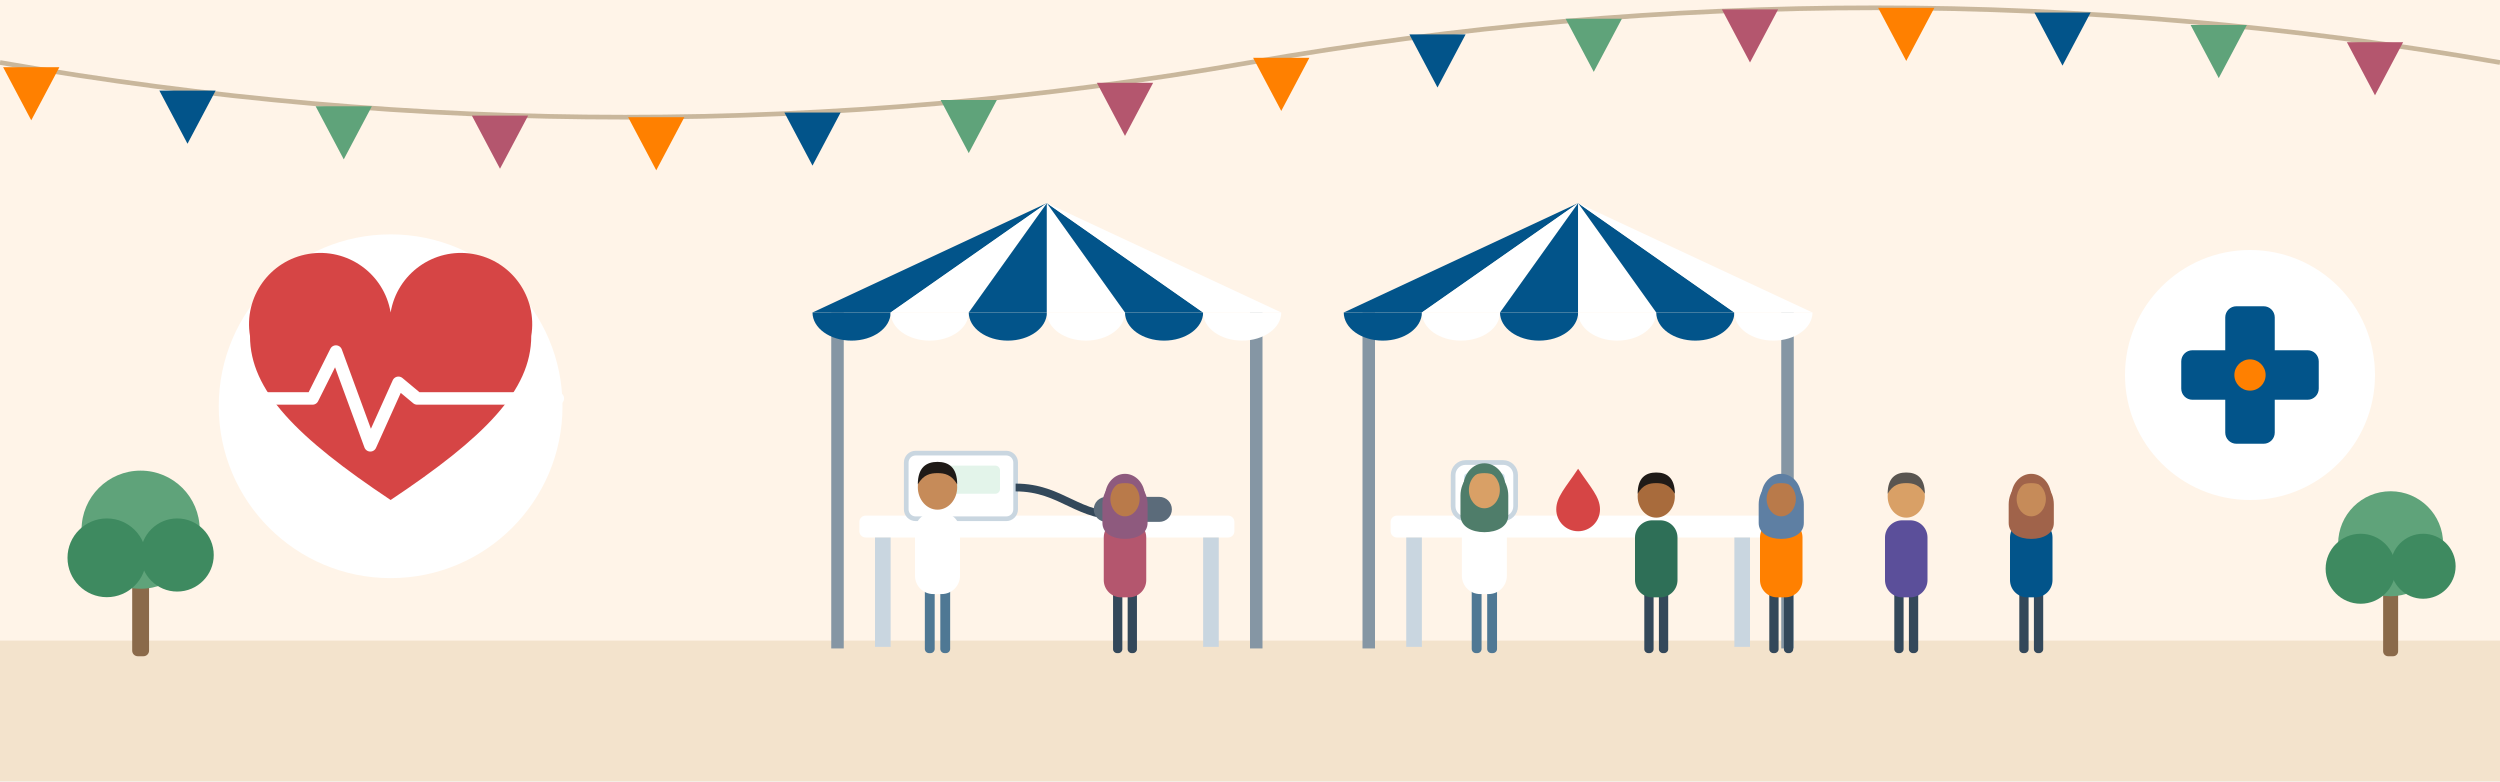
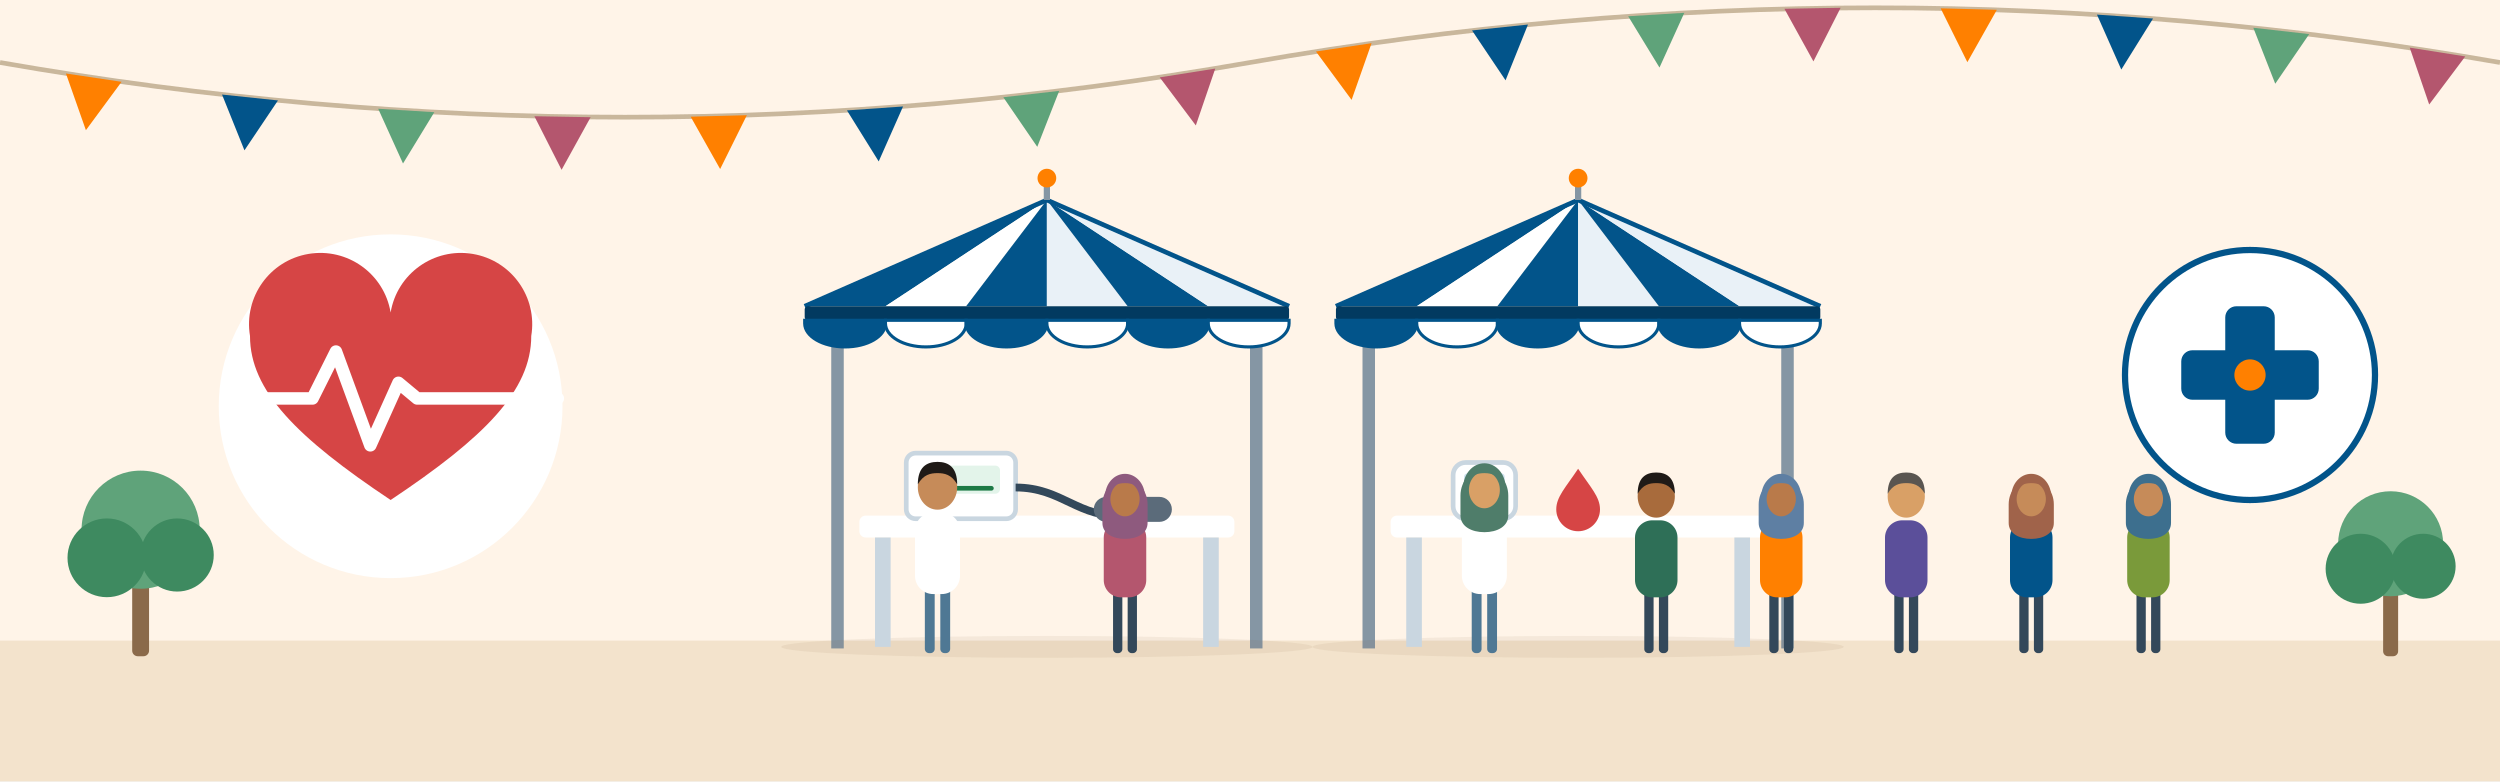
<svg xmlns="http://www.w3.org/2000/svg" viewBox="0 0 1600 500" preserveAspectRatio="xMidYMid slice">
+   <style>
+ .flag{transform-box:fill-box;transform-origin:50% 0;animation:flap 3.2s ease-in-out infinite}
+ @keyframes flap{0%,100%{transform:rotate(-5deg) scaleY(.97)}50%{transform:rotate(5deg) scaleY(1)}}
+ .valance{transform-box:fill-box;transform-origin:50% 0;animation:valance 3.4s ease-in-out infinite}
+ @keyframes valance{0%,100%{transform:skewX(-2.5deg)}50%{transform:skewX(2.5deg) scaleY(.96)}}
+ 
+ .cuff{transform-box:fill-box;transform-origin:50% 100%;animation:cuff 8s infinite}
+ @keyframes cuff{0%{transform:scale(1,1);animation-timing-function:ease-out}22%{transform:scale(1.06,1.45);animation-timing-function:linear}62%{transform:scale(1,1)}100%{transform:scale(1,1)}}
+ .gauge{transform-box:fill-box;transform-origin:0 50%;animation:gauge 8s infinite}
+ @keyframes gauge{0%{transform:scaleX(.02);animation-timing-function:ease-out}22%{transform:scaleX(1);animation-timing-function:linear}62%{transform:scaleX(.05);opacity:1}64%,100%{transform:scaleX(.05);opacity:0}}
+ .reading{opacity:0;animation:reading 8s infinite}
+ @keyframes reading{0%,63%{opacity:0}66%,96%{opacity:1}100%{opacity:0}}
+ .greading{opacity:0;animation:greading 7s infinite}
+ @keyframes greading{0%,45%{opacity:0}48%,95%{opacity:1}100%{opacity:0}}
+ .gwait circle{animation:gwait 7s infinite}
+ .gwait circle:nth-child(2){animation-name:gwait2}.gwait circle:nth-child(3){animation-name:gwait3}
+ @keyframes gwait{0%,4%,12%,20%,28%,36%{opacity:1}8%,16%,24%,32%,40%{opacity:.25}45%,100%{opacity:0}}
+ @keyframes gwait2{0%,8%,16%,24%,32%,40%{opacity:1}4%,12%,20%,28%,36%{opacity:.25}45%,100%{opacity:0}}
+ @keyframes gwait3{0%,6%,14%,22%,30%,38%{opacity:1}2%,10%,18%,26%,34%{opacity:.25}45%,100%{opacity:0}}
+ .drop{transform-box:fill-box;transform-origin:50% 100%;animation:drop 7s ease-in-out infinite}
+ @keyframes drop{0%,100%{transform:scale(1)}40%{transform:scale(1.06)}}
+ .idle{transform-box:fill-box;transform-origin:50% 100%;animation:idle 4.5s ease-in-out infinite}
+ @keyframes idle{0%,100%{transform:rotate(-.8deg)}50%{transform:rotate(.8deg) translateY(-1px)}}
+ .nod{transform-box:fill-box;transform-origin:50% 100%;animation:nod 6s ease-in-out infinite}
+ @keyframes nod{0%,70%,100%{transform:rotate(0)}76%{transform:rotate(5deg)}82%{transform:rotate(0)}88%{transform:rotate(4deg)}94%{transform:rotate(0)}}
+ .heart{transform-box:fill-box;transform-origin:center;animation:beat 1.1s infinite}
+ @keyframes beat{0%{transform:scale(1)}12%{transform:scale(1.07)}24%{transform:scale(1.01)}36%{transform:scale(1.05)}60%,100%{transform:scale(1)}}
+ .ecg{stroke-dasharray:420;animation:ecg 2.2s linear infinite}
+ @keyframes ecg{0%{stroke-dashoffset:420}60%,100%{stroke-dashoffset:0}}
+ .ring{transform-box:fill-box;transform-origin:center;animation:ring 3s ease-out infinite}
+ @keyframes ring{0%{transform:scale(1);opacity:.5}100%{transform:scale(1.35);opacity:0}}
+ .tree{transform-box:fill-box;transform-origin:50% 100%;animation:sway 6s ease-in-out infinite}.tree.t2{animation-delay:-3s}
+ @keyframes sway{0%,100%{transform:rotate(-1deg)}50%{transform:rotate(1deg)}}
+ .walker{animation:walk 14s infinite}
+ @keyframes walk{0%{transform:translateX(300px);animation-timing-function:linear}27%{transform:translateX(8px);animation-timing-function:ease-out}30%{transform:translateX(0)}62%{transform:translateX(0);animation-timing-function:ease-in}65%{transform:translateX(10px);animation-timing-function:linear}100%{transform:translateX(330px)}}
+ .walker .bob{animation:wbob 14s infinite}
+ .walker .legA,.walker .legB{transform-box:fill-box;transform-origin:50% 0;animation:legA 14s infinite}
+ .walker .legB{animation-name:legB}
+ @keyframes legA{0.00%{transform:rotate(0deg)}3.75%{transform:rotate(14deg)}7.50%{transform:rotate(-14deg)}11.25%{transform:rotate(14deg)}15.00%{transform:rotate(-14deg)}18.75%{transform:rotate(14deg)}22.50%{transform:rotate(-14deg)}26.25%{transform:rotate(14deg)}30.00%{transform:rotate(0deg)}62.00%{transform:rotate(0deg)}65.80%{transform:rotate(14deg)}69.60%{transform:rotate(-14deg)}73.40%{transform:rotate(14deg)}77.20%{transform:rotate(-14deg)}81.00%{transform:rotate(14deg)}84.80%{transform:rotate(-14deg)}88.60%{transform:rotate(14deg)}92.40%{transform:rotate(-14deg)}96.20%{transform:rotate(14deg)}100.00%{transform:rotate(0deg)}}
+ @keyframes legB{0.00%{transform:rotate(0deg)}3.75%{transform:rotate(-14deg)}7.50%{transform:rotate(14deg)}11.25%{transform:rotate(-14deg)}15.00%{transform:rotate(14deg)}18.75%{transform:rotate(-14deg)}22.50%{transform:rotate(14deg)}26.25%{transform:rotate(-14deg)}30.00%{transform:rotate(0deg)}62.00%{transform:rotate(0deg)}65.80%{transform:rotate(-14deg)}69.60%{transform:rotate(14deg)}73.40%{transform:rotate(-14deg)}77.20%{transform:rotate(14deg)}81.00%{transform:rotate(-14deg)}84.80%{transform:rotate(14deg)}88.60%{transform:rotate(-14deg)}92.40%{transform:rotate(14deg)}96.20%{transform:rotate(-14deg)}100.00%{transform:rotate(0deg)}}
+ @media (prefers-reduced-motion:reduce){*{animation:none!important}.reading,.greading{opacity:1}.gwait{display:none}}
+ @keyframes wbob{0.00%{transform:translateY(0px)}3.75%{transform:translateY(-3px)}7.50%{transform:translateY(0px)}11.25%{transform:translateY(-3px)}15.00%{transform:translateY(0px)}18.75%{transform:translateY(-3px)}22.50%{transform:translateY(0px)}26.25%{transform:translateY(-3px)}30.00%{transform:translateY(0px)}62.00%{transform:translateY(0px)}65.80%{transform:translateY(-3px)}69.60%{transform:translateY(0px)}73.40%{transform:translateY(-3px)}77.20%{transform:translateY(0px)}81.00%{transform:translateY(-3px)}84.80%{transform:translateY(0px)}88.60%{transform:translateY(-3px)}92.40%{transform:translateY(0px)}96.20%{transform:translateY(-3px)}100.00%{transform:translateY(0px)}}
+ </style>
  <rect width="1600" height="500" fill="#FFF4E8" />
  <rect y="410" width="1600" height="90" fill="#F3E3CC" />
  <path d="M0 40Q400 110 800 40T1600 40" stroke="#C9B79C" stroke-width="3" fill="none" />
-   <path d="M2 43L38 43L20 77Z" fill="#FF8000" />
-   <path d="M102 58L138 58L120 92Z" fill="#02548A" />
-   <path d="M202 68L238 68L220 102Z" fill="#5FA37A" />
-   <path d="M302 74L338 74L320 108Z" fill="#B4566E" />
-   <path d="M402 75L438 75L420 109Z" fill="#FF8000" />
-   <path d="M502 72L538 72L520 106Z" fill="#02548A" />
-   <path d="M602 64L638 64L620 98Z" fill="#5FA37A" />
-   <path d="M702 53L738 53L720 87Z" fill="#B4566E" />
-   <path d="M802 37L838 37L820 71Z" fill="#FF8000" />
-   <path d="M902 22L938 22L920 56Z" fill="#02548A" />
-   <path d="M1002 12L1038 12L1020 46Z" fill="#5FA37A" />
-   <path d="M1102 6L1138 6L1120 40Z" fill="#B4566E" />
-   <path d="M1202 5L1238 5L1220 39Z" fill="#FF8000" />
-   <path d="M1302 8L1338 8L1320 42Z" fill="#02548A" />
-   <path d="M1402 16L1438 16L1420 50Z" fill="#5FA37A" />
-   <path d="M1502 27L1538 27L1520 61Z" fill="#B4566E" />
-   <path d="M1602 43L1638 43L1620 77Z" fill="#FF8000" />
+   <g transform="translate(60 49.7) rotate(8.5)">
+     <path class="flag" style="animation-delay:-0.12s" d="M-18 0H18L0 34Z" fill="#FF8000" />
+   </g>
+   <g transform="translate(160 62.4) rotate(6.0)">
+     <path class="flag" style="animation-delay:-0.32s" d="M-18 0H18L0 34Z" fill="#02548A" />
+   </g>
+   <g transform="translate(260 70.7) rotate(3.5)">
+     <path class="flag" style="animation-delay:-0.52s" d="M-18 0H18L0 34Z" fill="#5FA37A" />
+   </g>
+   <g transform="translate(360 74.7) rotate(1.0)">
+     <path class="flag" style="animation-delay:-0.72s" d="M-18 0H18L0 34Z" fill="#B4566E" />
+   </g>
+   <g transform="translate(460 74.2) rotate(-1.5)">
+     <path class="flag" style="animation-delay:-0.92s" d="M-18 0H18L0 34Z" fill="#FF8000" />
+   </g>
+   <g transform="translate(560 69.4) rotate(-4.0)">
+     <path class="flag" style="animation-delay:-1.12s" d="M-18 0H18L0 34Z" fill="#02548A" />
+   </g>
+   <g transform="translate(660 60.2) rotate(-6.5)">
+     <path class="flag" style="animation-delay:-1.32s" d="M-18 0H18L0 34Z" fill="#5FA37A" />
+   </g>
+   <g transform="translate(760 46.7) rotate(-9.0)">
+     <path class="flag" style="animation-delay:-1.52s" d="M-18 0H18L0 34Z" fill="#B4566E" />
+   </g>
+   <g transform="translate(860 30.3) rotate(-8.5)">
+     <path class="flag" style="animation-delay:-1.72s" d="M-18 0H18L0 34Z" fill="#FF8000" />
+   </g>
+   <g transform="translate(960 17.6) rotate(-6.0)">
+     <path class="flag" style="animation-delay:-1.92s" d="M-18 0H18L0 34Z" fill="#02548A" />
+   </g>
+   <g transform="translate(1060 9.3) rotate(-3.5)">
+     <path class="flag" style="animation-delay:-2.12s" d="M-18 0H18L0 34Z" fill="#5FA37A" />
+   </g>
+   <g transform="translate(1160 5.3) rotate(-1.0)">
+     <path class="flag" style="animation-delay:-2.32s" d="M-18 0H18L0 34Z" fill="#B4566E" />
+   </g>
+   <g transform="translate(1260 5.8) rotate(1.5)">
+     <path class="flag" style="animation-delay:-2.52s" d="M-18 0H18L0 34Z" fill="#FF8000" />
+   </g>
+   <g transform="translate(1360 10.6) rotate(4.0)">
+     <path class="flag" style="animation-delay:-2.72s" d="M-18 0H18L0 34Z" fill="#02548A" />
+   </g>
+   <g transform="translate(1460 19.8) rotate(6.5)">
+     <path class="flag" style="animation-delay:-2.92s" d="M-18 0H18L0 34Z" fill="#5FA37A" />
+   </g>
+   <g transform="translate(1560 33.3) rotate(9.0)">
+     <path class="flag" style="animation-delay:-3.12s" d="M-18 0H18L0 34Z" fill="#B4566E" />
+   </g>
  <rect x="532" y="200" width="8" height="215" fill="#8596A4" />
  <rect x="800" y="200" width="8" height="215" fill="#8596A4" />
-   <path d="M520 200L670 130L570 200Z" fill="#02548A" />
-   <path d="M520 200a25.0 18 0 0 0 50.0 0Z" fill="#02548A" />
-   <path d="M570 200L670 130L620 200Z" fill="#fff" />
-   <path d="M570 200a25.0 18 0 0 0 50.0 0Z" fill="#fff" />
-   <path d="M620 200L670 130L670 200Z" fill="#02548A" />
-   <path d="M620 200a25.0 18 0 0 0 50.0 0Z" fill="#02548A" />
-   <path d="M670 200L670 130L720 200Z" fill="#fff" />
-   <path d="M670 200a25.0 18 0 0 0 50.0 0Z" fill="#fff" />
-   <path d="M720 200L670 130L770 200Z" fill="#02548A" />
-   <path d="M720 200a25.0 18 0 0 0 50.0 0Z" fill="#02548A" />
-   <path d="M770 200L670 130L820 200Z" fill="#fff" />
-   <path d="M770 200a25.0 18 0 0 0 50.0 0Z" fill="#fff" />
+   <ellipse cx="670" cy="414" rx="170" ry="7" fill="#7A5A30" opacity=".08" />
+   <path d="M515.0 196L670 128L566.7 196Z" fill="#02548A" />
+   <path d="M566.7 196L670 128L618.3 196Z" fill="#FFFFFF" />
+   <path d="M618.3 196L670 128L670.0 196Z" fill="#02548A" />
+   <path d="M670.0 196L670 128L721.7 196Z" fill="#E9F1F7" />
+   <path d="M721.7 196L670 128L773.3 196Z" fill="#02548A" />
+   <path d="M773.3 196L670 128L825.0 196Z" fill="#E9F1F7" />
+   <path d="M515 196L670 128L825 196" fill="none" stroke="#02548A" stroke-width="3" stroke-linejoin="round" />
+   <rect x="515" y="196" width="310" height="9" rx="2" fill="#023A60" />
+   <g class="valance">
+     <path d="M515.0 205h51.7v2a25.8 15 0 0 1 -51.7 0Z" fill="#02548A" stroke="#02548A" stroke-width="2" />
+     <path d="M566.7 205h51.7v2a25.8 15 0 0 1 -51.7 0Z" fill="#FFFFFF" stroke="#02548A" stroke-width="2" />
+     <path d="M618.3 205h51.7v2a25.8 15 0 0 1 -51.7 0Z" fill="#02548A" stroke="#02548A" stroke-width="2" />
+     <path d="M670.0 205h51.7v2a25.8 15 0 0 1 -51.7 0Z" fill="#FFFFFF" stroke="#02548A" stroke-width="2" />
+     <path d="M721.7 205h51.7v2a25.8 15 0 0 1 -51.7 0Z" fill="#02548A" stroke="#02548A" stroke-width="2" />
+     <path d="M773.3 205h51.7v2a25.8 15 0 0 1 -51.7 0Z" fill="#FFFFFF" stroke="#02548A" stroke-width="2" />
+   </g>
+   <rect x="668" y="116" width="4" height="12" fill="#8596A4" />
+   <circle cx="670" cy="114" r="6" fill="#FF8000" />
  <rect x="550" y="330" width="240" height="14" rx="4" fill="#fff" />
  <rect x="560" y="344" width="10" height="70" fill="#C9D6E0" />
  <rect x="770" y="344" width="10" height="70" fill="#C9D6E0" />
  <rect x="872" y="200" width="8" height="215" fill="#8596A4" />
  <rect x="1140" y="200" width="8" height="215" fill="#8596A4" />
-   <path d="M860 200L1010 130L910 200Z" fill="#02548A" />
-   <path d="M860 200a25.0 18 0 0 0 50.0 0Z" fill="#02548A" />
-   <path d="M910 200L1010 130L960 200Z" fill="#fff" />
-   <path d="M910 200a25.0 18 0 0 0 50.0 0Z" fill="#fff" />
-   <path d="M960 200L1010 130L1010 200Z" fill="#02548A" />
-   <path d="M960 200a25.0 18 0 0 0 50.0 0Z" fill="#02548A" />
-   <path d="M1010 200L1010 130L1060 200Z" fill="#fff" />
-   <path d="M1010 200a25.0 18 0 0 0 50.0 0Z" fill="#fff" />
-   <path d="M1060 200L1010 130L1110 200Z" fill="#02548A" />
-   <path d="M1060 200a25.0 18 0 0 0 50.0 0Z" fill="#02548A" />
-   <path d="M1110 200L1010 130L1160 200Z" fill="#fff" />
-   <path d="M1110 200a25.0 18 0 0 0 50.0 0Z" fill="#fff" />
+   <ellipse cx="1010" cy="414" rx="170" ry="7" fill="#7A5A30" opacity=".08" />
+   <path d="M855.0 196L1010 128L906.7 196Z" fill="#02548A" />
+   <path d="M906.7 196L1010 128L958.3 196Z" fill="#FFFFFF" />
+   <path d="M958.3 196L1010 128L1010.0 196Z" fill="#02548A" />
+   <path d="M1010.0 196L1010 128L1061.7 196Z" fill="#E9F1F7" />
+   <path d="M1061.7 196L1010 128L1113.3 196Z" fill="#02548A" />
+   <path d="M1113.3 196L1010 128L1165.0 196Z" fill="#E9F1F7" />
+   <path d="M855 196L1010 128L1165 196" fill="none" stroke="#02548A" stroke-width="3" stroke-linejoin="round" />
+   <rect x="855" y="196" width="310" height="9" rx="2" fill="#023A60" />
+   <g class="valance">
+     <path d="M855.0 205h51.7v2a25.8 15 0 0 1 -51.7 0Z" fill="#02548A" stroke="#02548A" stroke-width="2" />
+     <path d="M906.7 205h51.7v2a25.8 15 0 0 1 -51.7 0Z" fill="#FFFFFF" stroke="#02548A" stroke-width="2" />
+     <path d="M958.3 205h51.7v2a25.8 15 0 0 1 -51.7 0Z" fill="#02548A" stroke="#02548A" stroke-width="2" />
+     <path d="M1010.0 205h51.7v2a25.8 15 0 0 1 -51.7 0Z" fill="#FFFFFF" stroke="#02548A" stroke-width="2" />
+     <path d="M1061.7 205h51.7v2a25.8 15 0 0 1 -51.7 0Z" fill="#02548A" stroke="#02548A" stroke-width="2" />
+     <path d="M1113.3 205h51.7v2a25.8 15 0 0 1 -51.7 0Z" fill="#FFFFFF" stroke="#02548A" stroke-width="2" />
+   </g>
+   <rect x="1008" y="116" width="4" height="12" fill="#8596A4" />
+   <circle cx="1010" cy="114" r="6" fill="#FF8000" />
  <rect x="890" y="330" width="240" height="14" rx="4" fill="#fff" />
  <rect x="900" y="344" width="10" height="70" fill="#C9D6E0" />
  <rect x="1110" y="344" width="10" height="70" fill="#C9D6E0" />
  <rect x="580" y="290" width="70" height="42" rx="6" fill="#fff" stroke="#C9D6E0" stroke-width="3" />
  <rect x="590" y="298" width="50" height="18" rx="3" fill="#E3F4EA" />
+   <rect class="gauge" x="594" y="311" width="42" height="3" rx="1.5" fill="#1D7A46" />
+   <text class="reading" x="615" y="309" text-anchor="middle" font-family="Arial, sans-serif" font-size="9" font-weight="700" fill="#14532D">120/80</text>
  <path d="M650 312c30 0 40 20 70 18" stroke="#33485A" stroke-width="5" fill="none" />
-   <rect x="700" y="318" width="50" height="16" rx="8" fill="#5B6B7A" />
+   <rect class="cuff" x="700" y="318" width="50" height="16" rx="8" fill="#5B6B7A" />
  <rect x="930" y="296" width="40" height="36" rx="8" fill="#fff" stroke="#C9D6E0" stroke-width="3" />
  <rect x="937" y="303" width="26" height="12" rx="2" fill="#CFE3F1" />
-   <path d="M1010 300c-8 12-14 18-14 26a14 14 0 0 0 28 0c0-8-6-14-14-26z" fill="#D64545" />
+   <text class="greading" x="950" y="312.5" text-anchor="middle" font-family="Arial, sans-serif" font-size="9" font-weight="700" fill="#023A60">5.8</text>
+   <g class="gwait">
+     <circle cx="944" cy="309" r="1.4" fill="#02548A" />
+     <circle cx="950" cy="309" r="1.4" fill="#02548A" />
+     <circle cx="956" cy="309" r="1.4" fill="#02548A" />
+   </g>
+   <path class="drop" d="M1010 300c-8 12-14 18-14 26a14 14 0 0 0 28 0c0-8-6-14-14-26z" fill="#D64545" />
  <g transform="translate(600 418) scale(0.9)">
    <rect x="-9" y="-48" width="7" height="48" rx="3" fill="#4F7894" />
    <rect x="2" y="-48" width="7" height="48" rx="3" fill="#4F7894" />
    <rect x="-16" y="-100" width="32" height="58" rx="13" fill="#fff" />
-     <ellipse cx="0" cy="-118" rx="14" ry="16" fill="#C68B59" />
-     <path d="M-14 -120c0-12 6-16 14-16s14 4 14 16c-4-7-9-8-14-8s-10 1-14 8z" fill="#1F1A17" />
+     <g class="nod">
+       <ellipse cx="0" cy="-118" rx="14" ry="16" fill="#C68B59" />
+       <path d="M-14 -120c0-12 6-16 14-16s14 4 14 16c-4-7-9-8-14-8s-10 1-14 8z" fill="#1F1A17" />
+     </g>
  </g>
  <g transform="translate(950 418) scale(0.9)">
    <rect x="-9" y="-48" width="7" height="48" rx="3" fill="#4F7894" />
    <rect x="2" y="-48" width="7" height="48" rx="3" fill="#4F7894" />
    <rect x="-16" y="-100" width="32" height="58" rx="13" fill="#fff" />
-     <path d="M-17 -112a17 19 0 0 1 34 0v14c0 8-8 12-17 12s-17-4-17-12z" fill="#4F7D6A" />
-     <ellipse cx="0" cy="-116" rx="11" ry="13" fill="#D9A066" />
-     <path d="M-15 -118a15 17 0 0 1 30 0c-4-8-9-10-15-10s-11 2-15 10z" fill="#4F7D6A" />
-   </g>
-   <g transform="translate(720 418) scale(0.85)">
-     <rect x="-9" y="-48" width="7" height="48" rx="3" fill="#33485A" />
-     <rect x="2" y="-48" width="7" height="48" rx="3" fill="#33485A" />
-     <rect x="-16" y="-100" width="32" height="58" rx="13" fill="#B4566E" />
-     <path d="M-17 -112a17 19 0 0 1 34 0v14c0 8-8 12-17 12s-17-4-17-12z" fill="#8E5A7E" />
-     <ellipse cx="0" cy="-116" rx="11" ry="13" fill="#B97A4A" />
-     <path d="M-15 -118a15 17 0 0 1 30 0c-4-8-9-10-15-10s-11 2-15 10z" fill="#8E5A7E" />
-   </g>
-   <g transform="translate(1060 418) scale(0.85)">
-     <rect x="-9" y="-48" width="7" height="48" rx="3" fill="#33485A" />
-     <rect x="2" y="-48" width="7" height="48" rx="3" fill="#33485A" />
-     <rect x="-16" y="-100" width="32" height="58" rx="13" fill="#2E6F57" />
-     <ellipse cx="0" cy="-118" rx="14" ry="16" fill="#A86B3C" />
-     <path d="M-14 -120c0-12 6-16 14-16s14 4 14 16c-4-7-9-8-14-8s-10 1-14 8z" fill="#1F1A17" />
-   </g>
-   <g transform="translate(1140 418) scale(0.85)">
-     <rect x="-9" y="-48" width="7" height="48" rx="3" fill="#33485A" />
-     <rect x="2" y="-48" width="7" height="48" rx="3" fill="#33485A" />
-     <rect x="-16" y="-100" width="32" height="58" rx="13" fill="#FF8000" />
-     <path d="M-17 -112a17 19 0 0 1 34 0v14c0 8-8 12-17 12s-17-4-17-12z" fill="#5E7FA3" />
-     <ellipse cx="0" cy="-116" rx="11" ry="13" fill="#B97A4A" />
-     <path d="M-15 -118a15 17 0 0 1 30 0c-4-8-9-10-15-10s-11 2-15 10z" fill="#5E7FA3" />
-   </g>
-   <g transform="translate(1220 418) scale(0.85)">
-     <rect x="-9" y="-48" width="7" height="48" rx="3" fill="#33485A" />
-     <rect x="2" y="-48" width="7" height="48" rx="3" fill="#33485A" />
-     <rect x="-16" y="-100" width="32" height="58" rx="13" fill="#5B4F9A" />
-     <ellipse cx="0" cy="-118" rx="14" ry="16" fill="#D9A066" />
-     <path d="M-14 -120c0-12 6-16 14-16s14 4 14 16c-4-7-9-8-14-8s-10 1-14 8z" fill="#5A5550" />
-   </g>
-   <g transform="translate(1300 418) scale(0.85)">
-     <rect x="-9" y="-48" width="7" height="48" rx="3" fill="#33485A" />
-     <rect x="2" y="-48" width="7" height="48" rx="3" fill="#33485A" />
-     <rect x="-16" y="-100" width="32" height="58" rx="13" fill="#02548A" />
-     <path d="M-17 -112a17 19 0 0 1 34 0v14c0 8-8 12-17 12s-17-4-17-12z" fill="#A0634A" />
-     <ellipse cx="0" cy="-116" rx="11" ry="13" fill="#C68B59" />
-     <path d="M-15 -118a15 17 0 0 1 30 0c-4-8-9-10-15-10s-11 2-15 10z" fill="#A0634A" />
+     <g class="nod">
+       <path d="M-17 -112a17 19 0 0 1 34 0v14c0 8-8 12-17 12s-17-4-17-12z" fill="#4F7D6A" />
+       <ellipse cx="0" cy="-116" rx="11" ry="13" fill="#D9A066" />
+       <path d="M-15 -118a15 17 0 0 1 30 0c-4-8-9-10-15-10s-11 2-15 10z" fill="#4F7D6A" />
+     </g>
+   </g>
+   <g class="idle" style="animation-duration:4.2s;animation-delay:-0.0s">
+     <g transform="translate(720 418) scale(0.85)">
+       <rect x="-9" y="-48" width="7" height="48" rx="3" fill="#33485A" />
+       <rect x="2" y="-48" width="7" height="48" rx="3" fill="#33485A" />
+       <rect x="-16" y="-100" width="32" height="58" rx="13" fill="#B4566E" />
+       <path d="M-17 -112a17 19 0 0 1 34 0v14c0 8-8 12-17 12s-17-4-17-12z" fill="#8E5A7E" />
+       <ellipse cx="0" cy="-116" rx="11" ry="13" fill="#B97A4A" />
+       <path d="M-15 -118a15 17 0 0 1 30 0c-4-8-9-10-15-10s-11 2-15 10z" fill="#8E5A7E" />
+     </g>
+   </g>
+   <g class="idle" style="animation-duration:5.3s;animation-delay:-1.3s">
+     <g transform="translate(1060 418) scale(0.85)">
+       <rect x="-9" y="-48" width="7" height="48" rx="3" fill="#33485A" />
+       <rect x="2" y="-48" width="7" height="48" rx="3" fill="#33485A" />
+       <rect x="-16" y="-100" width="32" height="58" rx="13" fill="#2E6F57" />
+       <ellipse cx="0" cy="-118" rx="14" ry="16" fill="#A86B3C" />
+       <path d="M-14 -120c0-12 6-16 14-16s14 4 14 16c-4-7-9-8-14-8s-10 1-14 8z" fill="#1F1A17" />
+     </g>
+   </g>
+   <g class="idle" style="animation-duration:4.7s;animation-delay:-2.6s">
+     <g transform="translate(1140 418) scale(0.85)">
+       <rect x="-9" y="-48" width="7" height="48" rx="3" fill="#33485A" />
+       <rect x="2" y="-48" width="7" height="48" rx="3" fill="#33485A" />
+       <rect x="-16" y="-100" width="32" height="58" rx="13" fill="#FF8000" />
+       <path d="M-17 -112a17 19 0 0 1 34 0v14c0 8-8 12-17 12s-17-4-17-12z" fill="#5E7FA3" />
+       <ellipse cx="0" cy="-116" rx="11" ry="13" fill="#B97A4A" />
+       <path d="M-15 -118a15 17 0 0 1 30 0c-4-8-9-10-15-10s-11 2-15 10z" fill="#5E7FA3" />
+     </g>
+   </g>
+   <g class="idle" style="animation-duration:5.9s;animation-delay:-3.9s">
+     <g transform="translate(1220 418) scale(0.85)">
+       <rect x="-9" y="-48" width="7" height="48" rx="3" fill="#33485A" />
+       <rect x="2" y="-48" width="7" height="48" rx="3" fill="#33485A" />
+       <rect x="-16" y="-100" width="32" height="58" rx="13" fill="#5B4F9A" />
+       <ellipse cx="0" cy="-118" rx="14" ry="16" fill="#D9A066" />
+       <path d="M-14 -120c0-12 6-16 14-16s14 4 14 16c-4-7-9-8-14-8s-10 1-14 8z" fill="#5A5550" />
+     </g>
+   </g>
+   <g class="idle" style="animation-duration:4.4s;animation-delay:-5.2s">
+     <g transform="translate(1300 418) scale(0.85)">
+       <rect x="-9" y="-48" width="7" height="48" rx="3" fill="#33485A" />
+       <rect x="2" y="-48" width="7" height="48" rx="3" fill="#33485A" />
+       <rect x="-16" y="-100" width="32" height="58" rx="13" fill="#02548A" />
+       <path d="M-17 -112a17 19 0 0 1 34 0v14c0 8-8 12-17 12s-17-4-17-12z" fill="#A0634A" />
+       <ellipse cx="0" cy="-116" rx="11" ry="13" fill="#C68B59" />
+       <path d="M-15 -118a15 17 0 0 1 30 0c-4-8-9-10-15-10s-11 2-15 10z" fill="#A0634A" />
+     </g>
+   </g>
+   <g class="walker">
+     <g transform="translate(1375 418) scale(0.85)">
+       <rect class="legA" x="-9" y="-48" width="7" height="48" rx="3" fill="#33485A" />
+       <rect class="legB" x="2" y="-48" width="7" height="48" rx="3" fill="#33485A" />
+       <g class="bob">
+         <rect x="-16" y="-100" width="32" height="58" rx="13" fill="#7A9A3A" />
+         <path d="M-17 -112a17 19 0 0 1 34 0v14c0 8-8 12-17 12s-17-4-17-12z" fill="#3D6F8E" />
+         <ellipse cx="0" cy="-116" rx="11" ry="13" fill="#C68B59" />
+         <path d="M-15 -118a15 17 0 0 1 30 0c-4-8-9-10-15-10s-11 2-15 10z" fill="#3D6F8E" />
+       </g>
+     </g>
  </g>
  <circle cx="250" cy="260" r="110" fill="#fff" />
-   <path d="M250 320c-60-40-90-70-90-105a45 45 0 0 1 90-15a45 45 0 0 1 90 15c0 35-30 65-90 105z" fill="#D64545" />
-   <path d="M150 255h50l15-30 22 60 18-40 12 10h90" stroke="#fff" stroke-width="8" fill="none" stroke-linejoin="round" stroke-linecap="round" />
+   <path class="heart" d="M250 320c-60-40-90-70-90-105a45 45 0 0 1 90-15a45 45 0 0 1 90 15c0 35-30 65-90 105z" fill="#D64545" />
+   <path class="ecg" d="M150 255h50l15-30 22 60 18-40 12 10h90" stroke="#fff" stroke-width="8" fill="none" stroke-linejoin="round" stroke-linecap="round" />
  <circle cx="1440" cy="240" r="80" fill="#fff" />
-   <rect x="1424.16" y="196" width="31.68" height="88" rx="7.128" fill="#02548A" />
-   <rect x="1396" y="224.16" width="88" height="31.68" rx="7.128" fill="#02548A" />
-   <circle cx="1440" cy="240" r="10" fill="#FF8000" />
+   <circle class="ring" cx="1440" cy="240" r="80" fill="none" stroke="#02548A" stroke-width="4" />
+   <g>
+     <rect x="1424.16" y="196" width="31.68" height="88" rx="7.128" fill="#02548A" />
+     <rect x="1396" y="224.16" width="88" height="31.68" rx="7.128" fill="#02548A" />
+     <circle cx="1440" cy="240" r="10" fill="#FF8000" />
+   </g>
  <g transform="translate(90 420) scale(0.9)">
-     <rect x="-6" y="-60" width="12" height="60" rx="4" fill="#8A6A4A" />
-     <circle cx="0" cy="-90" r="42" fill="#5FA37A" />
-     <circle cx="-24" cy="-70" r="28" fill="#3E8A60" />
-     <circle cx="26" cy="-72" r="26" fill="#3E8A60" />
+     <g class="tree">
+       <rect x="-6" y="-60" width="12" height="60" rx="4" fill="#8A6A4A" />
+       <circle cx="0" cy="-90" r="42" fill="#5FA37A" />
+       <circle cx="-24" cy="-70" r="28" fill="#3E8A60" />
+       <circle cx="26" cy="-72" r="26" fill="#3E8A60" />
+     </g>
  </g>
  <g transform="translate(1530 420) scale(0.8)">
-     <rect x="-6" y="-60" width="12" height="60" rx="4" fill="#8A6A4A" />
-     <circle cx="0" cy="-90" r="42" fill="#5FA37A" />
-     <circle cx="-24" cy="-70" r="28" fill="#3E8A60" />
-     <circle cx="26" cy="-72" r="26" fill="#3E8A60" />
+     <g class="tree t2">
+       <rect x="-6" y="-60" width="12" height="60" rx="4" fill="#8A6A4A" />
+       <circle cx="0" cy="-90" r="42" fill="#5FA37A" />
+       <circle cx="-24" cy="-70" r="28" fill="#3E8A60" />
+       <circle cx="26" cy="-72" r="26" fill="#3E8A60" />
+     </g>
  </g>
</svg>
